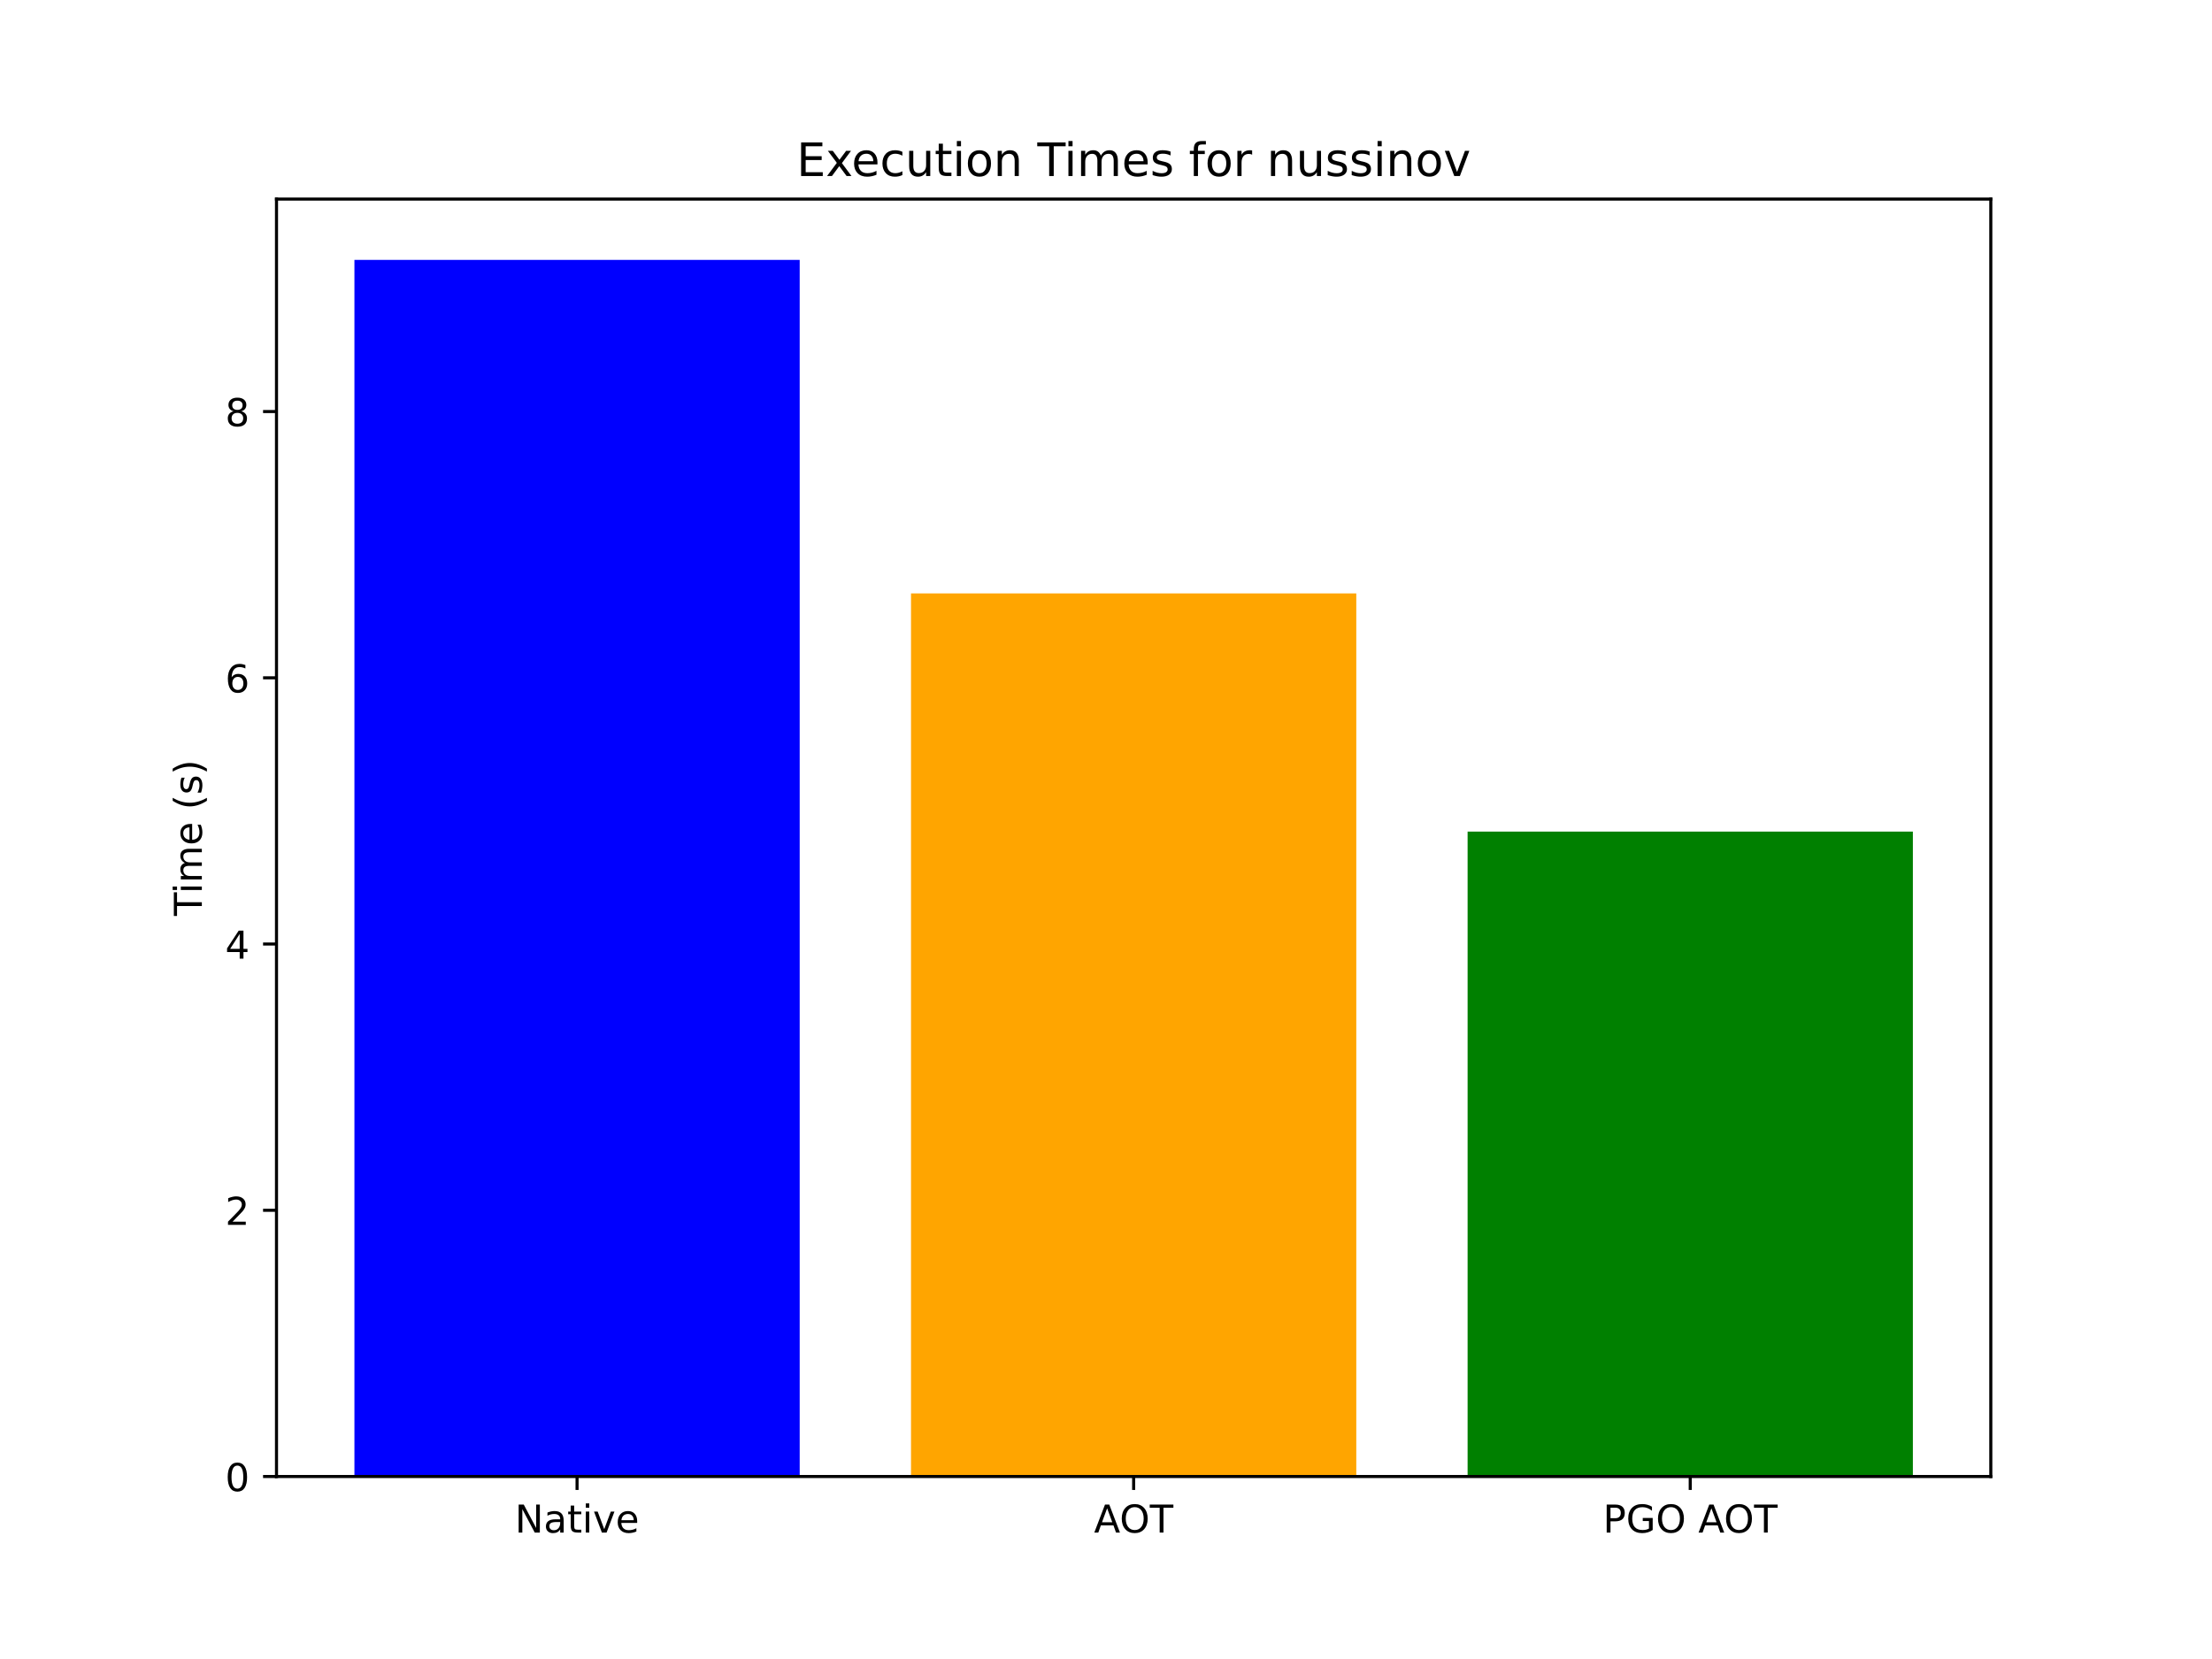
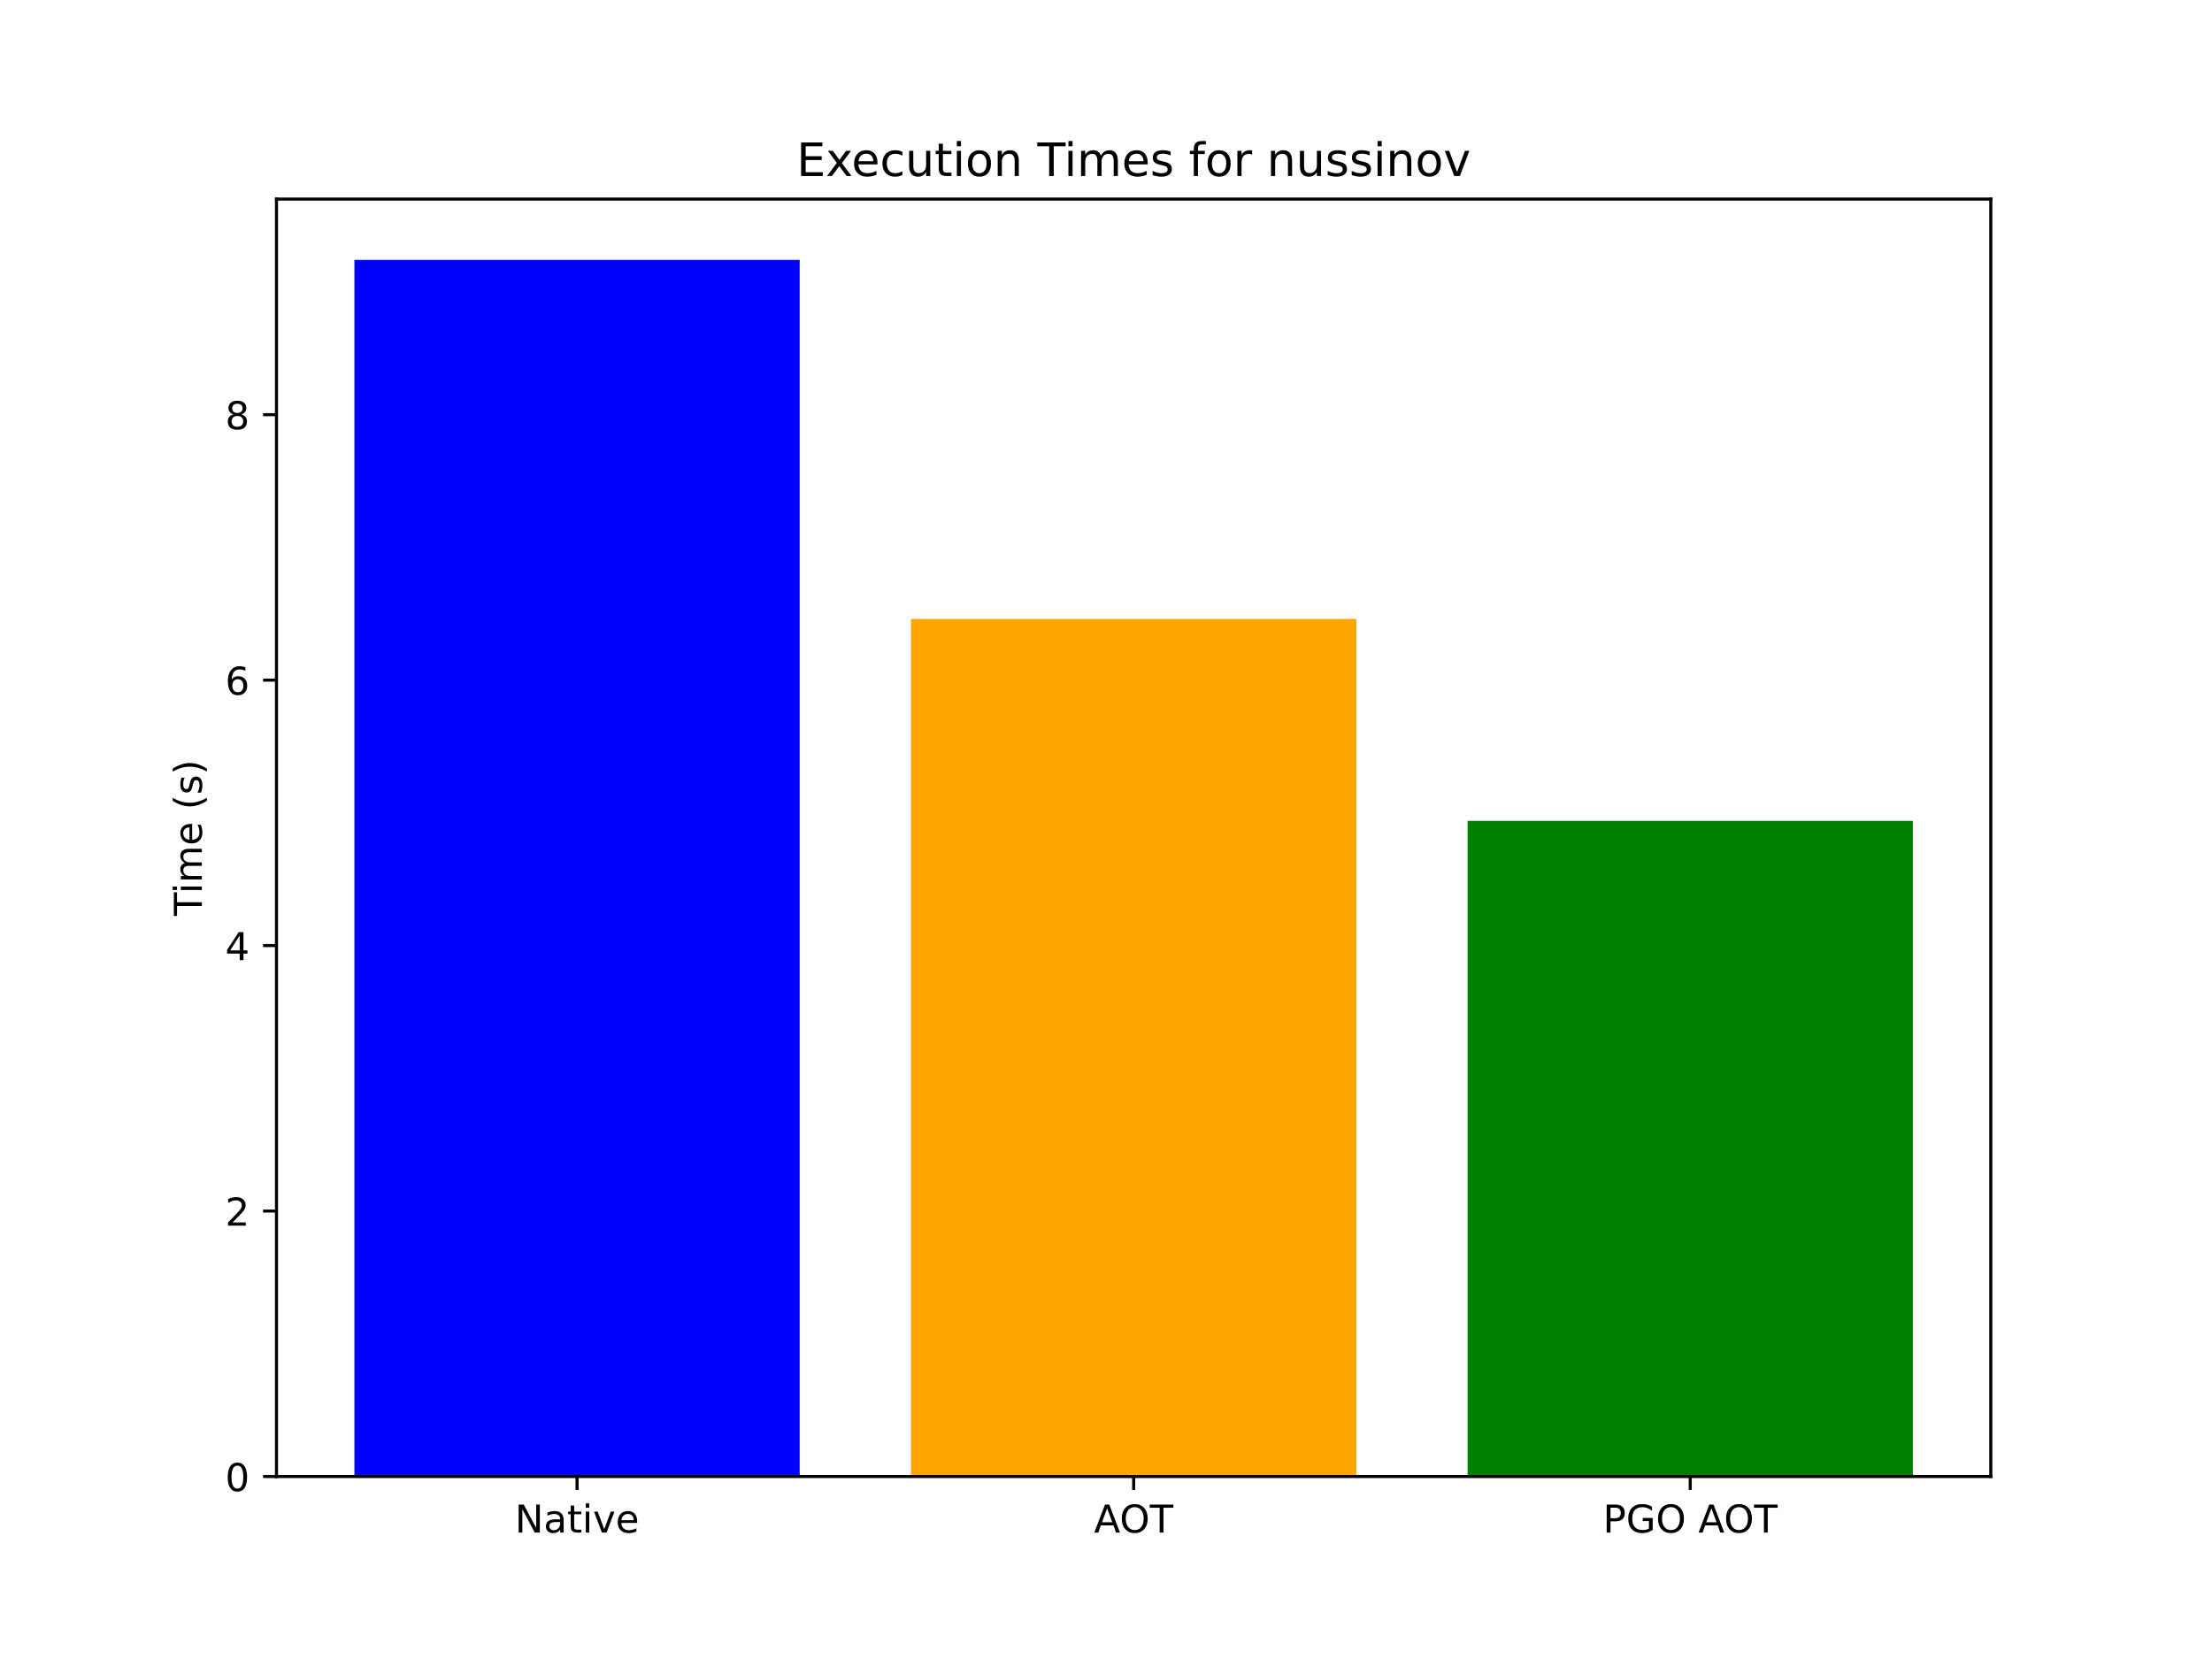
<svg xmlns="http://www.w3.org/2000/svg" xmlns:xlink="http://www.w3.org/1999/xlink" width="576pt" height="432pt" viewBox="0 0 576 432" version="1.1">
  <defs>
    <style type="text/css">*{stroke-linejoin: round; stroke-linecap: butt}</style>
  </defs>
  <g id="figure_1">
    <g id="patch_1">
      <path d="M 0 432  L 576 432  L 576 0  L 0 0  z " style="fill: #ffffff" />
    </g>
    <g id="axes_1">
      <g id="patch_2">
        <path d="M 72 384.48  L 518.4 384.48  L 518.4 51.84  L 72 51.84  z " style="fill: #ffffff" />
      </g>
      <g id="patch_3">
-         <path d="M 92.291 384.48  L 208.239 384.48  L 208.239 67.68  L 92.291 67.68  z " clip-path="url(#p57dddcfc29)" style="fill: #0000ff" />
+         <path d="M 92.291 384.48  L 208.239 384.48  L 208.239 67.68  L 92.291 67.68  z " clip-path="url(#pe93790d722)" style="fill: #0000ff" />
      </g>
      <g id="patch_4">
-         <path d="M 237.226 384.48  L 353.174 384.48  L 353.174 154.519  L 237.226 154.519  z " clip-path="url(#p57dddcfc29)" style="fill: #ffa500" />
+         <path d="M 237.226 384.48  L 353.174 384.48  L 353.174 161.172  L 237.226 161.172  z " clip-path="url(#pe93790d722)" style="fill: #ffa500" />
      </g>
      <g id="patch_5">
-         <path d="M 382.161 384.48  L 498.109 384.48  L 498.109 216.546  L 382.161 216.546  z " clip-path="url(#p57dddcfc29)" style="fill: #008000" />
+         <path d="M 382.161 384.48  L 498.109 384.48  L 498.109 213.746  L 382.161 213.746  z " clip-path="url(#pe93790d722)" style="fill: #008000" />
      </g>
      <g id="matplotlib.axis_1">
        <g id="xtick_1">
          <g id="line2d_1">
            <defs>
-               <path id="m7000a44351" d="M 0 0  L 0 3.5  " style="stroke: #000000; stroke-width: 0.8" />
+               <path id="me7e4cfb2ff" d="M 0 0  L 0 3.5  " style="stroke: #000000; stroke-width: 0.8" />
            </defs>
            <g>
-               <use xlink:href="#m7000a44351" x="150.265" y="384.48" style="stroke: #000000; stroke-width: 0.8" />
+               <use xlink:href="#me7e4cfb2ff" x="150.265" y="384.48" style="stroke: #000000; stroke-width: 0.8" />
            </g>
          </g>
          <g id="text_1">
            <g transform="translate(134.0751 399.0784) scale(0.1 -0.1)">
              <defs>
                <path id="DejaVuSans-4e" d="M 628 4666  L 1478 4666  L 3547 763  L 3547 4666  L 4159 4666  L 4159 0  L 3309 0  L 1241 3903  L 1241 0  L 628 0  L 628 4666  z " transform="scale(0.015625)" />
                <path id="DejaVuSans-61" d="M 2194 1759  Q 1497 1759 1228 1600  Q 959 1441 959 1056  Q 959 750 1161 570  Q 1363 391 1709 391  Q 2188 391 2477 730  Q 2766 1069 2766 1631  L 2766 1759  L 2194 1759  z M 3341 1997  L 3341 0  L 2766 0  L 2766 531  Q 2569 213 2275 61  Q 1981 -91 1556 -91  Q 1019 -91 701 211  Q 384 513 384 1019  Q 384 1609 779 1909  Q 1175 2209 1959 2209  L 2766 2209  L 2766 2266  Q 2766 2663 2505 2880  Q 2244 3097 1772 3097  Q 1472 3097 1187 3025  Q 903 2953 641 2809  L 641 3341  Q 956 3463 1253 3523  Q 1550 3584 1831 3584  Q 2591 3584 2966 3190  Q 3341 2797 3341 1997  z " transform="scale(0.015625)" />
                <path id="DejaVuSans-74" d="M 1172 4494  L 1172 3500  L 2356 3500  L 2356 3053  L 1172 3053  L 1172 1153  Q 1172 725 1289 603  Q 1406 481 1766 481  L 2356 481  L 2356 0  L 1766 0  Q 1100 0 847 248  Q 594 497 594 1153  L 594 3053  L 172 3053  L 172 3500  L 594 3500  L 594 4494  L 1172 4494  z " transform="scale(0.015625)" />
                <path id="DejaVuSans-69" d="M 603 3500  L 1178 3500  L 1178 0  L 603 0  L 603 3500  z M 603 4863  L 1178 4863  L 1178 4134  L 603 4134  L 603 4863  z " transform="scale(0.015625)" />
                <path id="DejaVuSans-76" d="M 191 3500  L 800 3500  L 1894 563  L 2988 3500  L 3597 3500  L 2284 0  L 1503 0  L 191 3500  z " transform="scale(0.015625)" />
                <path id="DejaVuSans-65" d="M 3597 1894  L 3597 1613  L 953 1613  Q 991 1019 1311 708  Q 1631 397 2203 397  Q 2534 397 2845 478  Q 3156 559 3463 722  L 3463 178  Q 3153 47 2828 -22  Q 2503 -91 2169 -91  Q 1331 -91 842 396  Q 353 884 353 1716  Q 353 2575 817 3079  Q 1281 3584 2069 3584  Q 2775 3584 3186 3129  Q 3597 2675 3597 1894  z M 3022 2063  Q 3016 2534 2758 2815  Q 2500 3097 2075 3097  Q 1594 3097 1305 2825  Q 1016 2553 972 2059  L 3022 2063  z " transform="scale(0.015625)" />
              </defs>
              <use xlink:href="#DejaVuSans-4e" />
              <use xlink:href="#DejaVuSans-61" transform="translate(74.80469 0)" />
              <use xlink:href="#DejaVuSans-74" transform="translate(136.084 0)" />
              <use xlink:href="#DejaVuSans-69" transform="translate(175.293 0)" />
              <use xlink:href="#DejaVuSans-76" transform="translate(203.0762 0)" />
              <use xlink:href="#DejaVuSans-65" transform="translate(262.2559 0)" />
            </g>
          </g>
        </g>
        <g id="xtick_2">
          <g id="line2d_2">
            <g>
-               <use xlink:href="#m7000a44351" x="295.2" y="384.48" style="stroke: #000000; stroke-width: 0.8" />
+               <use xlink:href="#me7e4cfb2ff" x="295.2" y="384.48" style="stroke: #000000; stroke-width: 0.8" />
            </g>
          </g>
          <g id="text_2">
            <g transform="translate(284.8773 399.0784) scale(0.1 -0.1)">
              <defs>
                <path id="DejaVuSans-41" d="M 2188 4044  L 1331 1722  L 3047 1722  L 2188 4044  z M 1831 4666  L 2547 4666  L 4325 0  L 3669 0  L 3244 1197  L 1141 1197  L 716 0  L 50 0  L 1831 4666  z " transform="scale(0.015625)" />
                <path id="DejaVuSans-4f" d="M 2522 4238  Q 1834 4238 1429 3725  Q 1025 3213 1025 2328  Q 1025 1447 1429 934  Q 1834 422 2522 422  Q 3209 422 3611 934  Q 4013 1447 4013 2328  Q 4013 3213 3611 3725  Q 3209 4238 2522 4238  z M 2522 4750  Q 3503 4750 4090 4092  Q 4678 3434 4678 2328  Q 4678 1225 4090 567  Q 3503 -91 2522 -91  Q 1538 -91 948 565  Q 359 1222 359 2328  Q 359 3434 948 4092  Q 1538 4750 2522 4750  z " transform="scale(0.015625)" />
                <path id="DejaVuSans-54" d="M -19 4666  L 3928 4666  L 3928 4134  L 2272 4134  L 2272 0  L 1638 0  L 1638 4134  L -19 4134  L -19 4666  z " transform="scale(0.015625)" />
              </defs>
              <use xlink:href="#DejaVuSans-41" />
              <use xlink:href="#DejaVuSans-4f" transform="translate(66.6582 0)" />
              <use xlink:href="#DejaVuSans-54" transform="translate(145.3691 0)" />
            </g>
          </g>
        </g>
        <g id="xtick_3">
          <g id="line2d_3">
            <g>
-               <use xlink:href="#m7000a44351" x="440.135" y="384.48" style="stroke: #000000; stroke-width: 0.8" />
+               <use xlink:href="#me7e4cfb2ff" x="440.135" y="384.48" style="stroke: #000000; stroke-width: 0.8" />
            </g>
          </g>
          <g id="text_3">
            <g transform="translate(417.3983 399.0784) scale(0.1 -0.1)">
              <defs>
                <path id="DejaVuSans-50" d="M 1259 4147  L 1259 2394  L 2053 2394  Q 2494 2394 2734 2622  Q 2975 2850 2975 3272  Q 2975 3691 2734 3919  Q 2494 4147 2053 4147  L 1259 4147  z M 628 4666  L 2053 4666  Q 2838 4666 3239 4311  Q 3641 3956 3641 3272  Q 3641 2581 3239 2228  Q 2838 1875 2053 1875  L 1259 1875  L 1259 0  L 628 0  L 628 4666  z " transform="scale(0.015625)" />
                <path id="DejaVuSans-47" d="M 3809 666  L 3809 1919  L 2778 1919  L 2778 2438  L 4434 2438  L 4434 434  Q 4069 175 3628 42  Q 3188 -91 2688 -91  Q 1594 -91 976 548  Q 359 1188 359 2328  Q 359 3472 976 4111  Q 1594 4750 2688 4750  Q 3144 4750 3555 4637  Q 3966 4525 4313 4306  L 4313 3634  Q 3963 3931 3569 4081  Q 3175 4231 2741 4231  Q 1884 4231 1454 3753  Q 1025 3275 1025 2328  Q 1025 1384 1454 906  Q 1884 428 2741 428  Q 3075 428 3337 486  Q 3600 544 3809 666  z " transform="scale(0.015625)" />
                <path id="DejaVuSans-20" transform="scale(0.015625)" />
              </defs>
              <use xlink:href="#DejaVuSans-50" />
              <use xlink:href="#DejaVuSans-47" transform="translate(60.30273 0)" />
              <use xlink:href="#DejaVuSans-4f" transform="translate(137.793 0)" />
              <use xlink:href="#DejaVuSans-20" transform="translate(216.5039 0)" />
              <use xlink:href="#DejaVuSans-41" transform="translate(248.291 0)" />
              <use xlink:href="#DejaVuSans-4f" transform="translate(314.9492 0)" />
              <use xlink:href="#DejaVuSans-54" transform="translate(393.6602 0)" />
            </g>
          </g>
        </g>
      </g>
      <g id="matplotlib.axis_2">
        <g id="ytick_1">
          <g id="line2d_4">
            <defs>
-               <path id="m291c078d80" d="M 0 0  L -3.5 0  " style="stroke: #000000; stroke-width: 0.8" />
+               <path id="m51e31b644d" d="M 0 0  L -3.5 0  " style="stroke: #000000; stroke-width: 0.8" />
            </defs>
            <g>
-               <use xlink:href="#m291c078d80" x="72" y="384.48" style="stroke: #000000; stroke-width: 0.8" />
+               <use xlink:href="#m51e31b644d" x="72" y="384.48" style="stroke: #000000; stroke-width: 0.8" />
            </g>
          </g>
          <g id="text_4">
            <g transform="translate(58.6375 388.2792) scale(0.1 -0.1)">
              <defs>
                <path id="DejaVuSans-30" d="M 2034 4250  Q 1547 4250 1301 3770  Q 1056 3291 1056 2328  Q 1056 1369 1301 889  Q 1547 409 2034 409  Q 2525 409 2770 889  Q 3016 1369 3016 2328  Q 3016 3291 2770 3770  Q 2525 4250 2034 4250  z M 2034 4750  Q 2819 4750 3233 4129  Q 3647 3509 3647 2328  Q 3647 1150 3233 529  Q 2819 -91 2034 -91  Q 1250 -91 836 529  Q 422 1150 422 2328  Q 422 3509 836 4129  Q 1250 4750 2034 4750  z " transform="scale(0.015625)" />
              </defs>
              <use xlink:href="#DejaVuSans-30" />
            </g>
          </g>
        </g>
        <g id="ytick_2">
          <g id="line2d_5">
            <g>
-               <use xlink:href="#m291c078d80" x="72" y="315.153" style="stroke: #000000; stroke-width: 0.8" />
+               <use xlink:href="#m51e31b644d" x="72" y="315.353" style="stroke: #000000; stroke-width: 0.8" />
            </g>
          </g>
          <g id="text_5">
-             <g transform="translate(58.6375 318.9522) scale(0.1 -0.1)">
+             <g transform="translate(58.6375 319.1527) scale(0.1 -0.1)">
              <defs>
                <path id="DejaVuSans-32" d="M 1228 531  L 3431 531  L 3431 0  L 469 0  L 469 531  Q 828 903 1448 1529  Q 2069 2156 2228 2338  Q 2531 2678 2651 2914  Q 2772 3150 2772 3378  Q 2772 3750 2511 3984  Q 2250 4219 1831 4219  Q 1534 4219 1204 4116  Q 875 4013 500 3803  L 500 4441  Q 881 4594 1212 4672  Q 1544 4750 1819 4750  Q 2544 4750 2975 4387  Q 3406 4025 3406 3419  Q 3406 3131 3298 2873  Q 3191 2616 2906 2266  Q 2828 2175 2409 1742  Q 1991 1309 1228 531  z " transform="scale(0.015625)" />
              </defs>
              <use xlink:href="#DejaVuSans-32" />
            </g>
          </g>
        </g>
        <g id="ytick_3">
          <g id="line2d_6">
            <g>
-               <use xlink:href="#m291c078d80" x="72" y="245.826" style="stroke: #000000; stroke-width: 0.8" />
+               <use xlink:href="#m51e31b644d" x="72" y="246.227" style="stroke: #000000; stroke-width: 0.8" />
            </g>
          </g>
          <g id="text_6">
-             <g transform="translate(58.6375 249.6251) scale(0.1 -0.1)">
+             <g transform="translate(58.6375 250.0262) scale(0.1 -0.1)">
              <defs>
                <path id="DejaVuSans-34" d="M 2419 4116  L 825 1625  L 2419 1625  L 2419 4116  z M 2253 4666  L 3047 4666  L 3047 1625  L 3713 1625  L 3713 1100  L 3047 1100  L 3047 0  L 2419 0  L 2419 1100  L 313 1100  L 313 1709  L 2253 4666  z " transform="scale(0.015625)" />
              </defs>
              <use xlink:href="#DejaVuSans-34" />
            </g>
          </g>
        </g>
        <g id="ytick_4">
          <g id="line2d_7">
            <g>
-               <use xlink:href="#m291c078d80" x="72" y="176.499" style="stroke: #000000; stroke-width: 0.8" />
+               <use xlink:href="#m51e31b644d" x="72" y="177.1" style="stroke: #000000; stroke-width: 0.8" />
            </g>
          </g>
          <g id="text_7">
-             <g transform="translate(58.6375 180.298) scale(0.1 -0.1)">
+             <g transform="translate(58.6375 180.8997) scale(0.1 -0.1)">
              <defs>
                <path id="DejaVuSans-36" d="M 2113 2584  Q 1688 2584 1439 2293  Q 1191 2003 1191 1497  Q 1191 994 1439 701  Q 1688 409 2113 409  Q 2538 409 2786 701  Q 3034 994 3034 1497  Q 3034 2003 2786 2293  Q 2538 2584 2113 2584  z M 3366 4563  L 3366 3988  Q 3128 4100 2886 4159  Q 2644 4219 2406 4219  Q 1781 4219 1451 3797  Q 1122 3375 1075 2522  Q 1259 2794 1537 2939  Q 1816 3084 2150 3084  Q 2853 3084 3261 2657  Q 3669 2231 3669 1497  Q 3669 778 3244 343  Q 2819 -91 2113 -91  Q 1303 -91 875 529  Q 447 1150 447 2328  Q 447 3434 972 4092  Q 1497 4750 2381 4750  Q 2619 4750 2861 4703  Q 3103 4656 3366 4563  z " transform="scale(0.015625)" />
              </defs>
              <use xlink:href="#DejaVuSans-36" />
            </g>
          </g>
        </g>
        <g id="ytick_5">
          <g id="line2d_8">
            <g>
-               <use xlink:href="#m291c078d80" x="72" y="107.172" style="stroke: #000000; stroke-width: 0.8" />
+               <use xlink:href="#m51e31b644d" x="72" y="107.974" style="stroke: #000000; stroke-width: 0.8" />
            </g>
          </g>
          <g id="text_8">
-             <g transform="translate(58.6375 110.971) scale(0.1 -0.1)">
+             <g transform="translate(58.6375 111.7732) scale(0.1 -0.1)">
              <defs>
                <path id="DejaVuSans-38" d="M 2034 2216  Q 1584 2216 1326 1975  Q 1069 1734 1069 1313  Q 1069 891 1326 650  Q 1584 409 2034 409  Q 2484 409 2743 651  Q 3003 894 3003 1313  Q 3003 1734 2745 1975  Q 2488 2216 2034 2216  z M 1403 2484  Q 997 2584 770 2862  Q 544 3141 544 3541  Q 544 4100 942 4425  Q 1341 4750 2034 4750  Q 2731 4750 3128 4425  Q 3525 4100 3525 3541  Q 3525 3141 3298 2862  Q 3072 2584 2669 2484  Q 3125 2378 3379 2068  Q 3634 1759 3634 1313  Q 3634 634 3220 271  Q 2806 -91 2034 -91  Q 1263 -91 848 271  Q 434 634 434 1313  Q 434 1759 690 2068  Q 947 2378 1403 2484  z M 1172 3481  Q 1172 3119 1398 2916  Q 1625 2713 2034 2713  Q 2441 2713 2670 2916  Q 2900 3119 2900 3481  Q 2900 3844 2670 4047  Q 2441 4250 2034 4250  Q 1625 4250 1398 4047  Q 1172 3844 1172 3481  z " transform="scale(0.015625)" />
              </defs>
              <use xlink:href="#DejaVuSans-38" />
            </g>
          </g>
        </g>
        <g id="text_9">
          <g transform="translate(52.55781 238.4889) rotate(-90) scale(0.1 -0.1)">
            <defs>
              <path id="DejaVuSans-6d" d="M 3328 2828  Q 3544 3216 3844 3400  Q 4144 3584 4550 3584  Q 5097 3584 5394 3201  Q 5691 2819 5691 2113  L 5691 0  L 5113 0  L 5113 2094  Q 5113 2597 4934 2840  Q 4756 3084 4391 3084  Q 3944 3084 3684 2787  Q 3425 2491 3425 1978  L 3425 0  L 2847 0  L 2847 2094  Q 2847 2600 2669 2842  Q 2491 3084 2119 3084  Q 1678 3084 1418 2786  Q 1159 2488 1159 1978  L 1159 0  L 581 0  L 581 3500  L 1159 3500  L 1159 2956  Q 1356 3278 1631 3431  Q 1906 3584 2284 3584  Q 2666 3584 2933 3390  Q 3200 3197 3328 2828  z " transform="scale(0.015625)" />
              <path id="DejaVuSans-28" d="M 1984 4856  Q 1566 4138 1362 3434  Q 1159 2731 1159 2009  Q 1159 1288 1364 580  Q 1569 -128 1984 -844  L 1484 -844  Q 1016 -109 783 600  Q 550 1309 550 2009  Q 550 2706 781 3412  Q 1013 4119 1484 4856  L 1984 4856  z " transform="scale(0.015625)" />
              <path id="DejaVuSans-73" d="M 2834 3397  L 2834 2853  Q 2591 2978 2328 3040  Q 2066 3103 1784 3103  Q 1356 3103 1142 2972  Q 928 2841 928 2578  Q 928 2378 1081 2264  Q 1234 2150 1697 2047  L 1894 2003  Q 2506 1872 2764 1633  Q 3022 1394 3022 966  Q 3022 478 2636 193  Q 2250 -91 1575 -91  Q 1294 -91 989 -36  Q 684 19 347 128  L 347 722  Q 666 556 975 473  Q 1284 391 1588 391  Q 1994 391 2212 530  Q 2431 669 2431 922  Q 2431 1156 2273 1281  Q 2116 1406 1581 1522  L 1381 1569  Q 847 1681 609 1914  Q 372 2147 372 2553  Q 372 3047 722 3315  Q 1072 3584 1716 3584  Q 2034 3584 2315 3537  Q 2597 3491 2834 3397  z " transform="scale(0.015625)" />
              <path id="DejaVuSans-29" d="M 513 4856  L 1013 4856  Q 1481 4119 1714 3412  Q 1947 2706 1947 2009  Q 1947 1309 1714 600  Q 1481 -109 1013 -844  L 513 -844  Q 928 -128 1133 580  Q 1338 1288 1338 2009  Q 1338 2731 1133 3434  Q 928 4138 513 4856  z " transform="scale(0.015625)" />
            </defs>
            <use xlink:href="#DejaVuSans-54" />
            <use xlink:href="#DejaVuSans-69" transform="translate(57.95898 0)" />
            <use xlink:href="#DejaVuSans-6d" transform="translate(85.74219 0)" />
            <use xlink:href="#DejaVuSans-65" transform="translate(183.1543 0)" />
            <use xlink:href="#DejaVuSans-20" transform="translate(244.6777 0)" />
            <use xlink:href="#DejaVuSans-28" transform="translate(276.4648 0)" />
            <use xlink:href="#DejaVuSans-73" transform="translate(315.4785 0)" />
            <use xlink:href="#DejaVuSans-29" transform="translate(367.5781 0)" />
          </g>
        </g>
      </g>
      <g id="patch_6">
        <path d="M 72 384.48  L 72 51.84  " style="fill: none; stroke: #000000; stroke-width: 0.8; stroke-linejoin: miter; stroke-linecap: square" />
      </g>
      <g id="patch_7">
        <path d="M 518.4 384.48  L 518.4 51.84  " style="fill: none; stroke: #000000; stroke-width: 0.8; stroke-linejoin: miter; stroke-linecap: square" />
      </g>
      <g id="patch_8">
        <path d="M 72 384.48  L 518.4 384.48  " style="fill: none; stroke: #000000; stroke-width: 0.8; stroke-linejoin: miter; stroke-linecap: square" />
      </g>
      <g id="patch_9">
        <path d="M 72 51.84  L 518.4 51.84  " style="fill: none; stroke: #000000; stroke-width: 0.8; stroke-linejoin: miter; stroke-linecap: square" />
      </g>
      <g id="text_10">
        <g transform="translate(207.4341 45.84) scale(0.12 -0.12)">
          <defs>
            <path id="DejaVuSans-45" d="M 628 4666  L 3578 4666  L 3578 4134  L 1259 4134  L 1259 2753  L 3481 2753  L 3481 2222  L 1259 2222  L 1259 531  L 3634 531  L 3634 0  L 628 0  L 628 4666  z " transform="scale(0.015625)" />
            <path id="DejaVuSans-78" d="M 3513 3500  L 2247 1797  L 3578 0  L 2900 0  L 1881 1375  L 863 0  L 184 0  L 1544 1831  L 300 3500  L 978 3500  L 1906 2253  L 2834 3500  L 3513 3500  z " transform="scale(0.015625)" />
            <path id="DejaVuSans-63" d="M 3122 3366  L 3122 2828  Q 2878 2963 2633 3030  Q 2388 3097 2138 3097  Q 1578 3097 1268 2742  Q 959 2388 959 1747  Q 959 1106 1268 751  Q 1578 397 2138 397  Q 2388 397 2633 464  Q 2878 531 3122 666  L 3122 134  Q 2881 22 2623 -34  Q 2366 -91 2075 -91  Q 1284 -91 818 406  Q 353 903 353 1747  Q 353 2603 823 3093  Q 1294 3584 2113 3584  Q 2378 3584 2631 3529  Q 2884 3475 3122 3366  z " transform="scale(0.015625)" />
            <path id="DejaVuSans-75" d="M 544 1381  L 544 3500  L 1119 3500  L 1119 1403  Q 1119 906 1312 657  Q 1506 409 1894 409  Q 2359 409 2629 706  Q 2900 1003 2900 1516  L 2900 3500  L 3475 3500  L 3475 0  L 2900 0  L 2900 538  Q 2691 219 2414 64  Q 2138 -91 1772 -91  Q 1169 -91 856 284  Q 544 659 544 1381  z M 1991 3584  L 1991 3584  z " transform="scale(0.015625)" />
            <path id="DejaVuSans-6f" d="M 1959 3097  Q 1497 3097 1228 2736  Q 959 2375 959 1747  Q 959 1119 1226 758  Q 1494 397 1959 397  Q 2419 397 2687 759  Q 2956 1122 2956 1747  Q 2956 2369 2687 2733  Q 2419 3097 1959 3097  z M 1959 3584  Q 2709 3584 3137 3096  Q 3566 2609 3566 1747  Q 3566 888 3137 398  Q 2709 -91 1959 -91  Q 1206 -91 779 398  Q 353 888 353 1747  Q 353 2609 779 3096  Q 1206 3584 1959 3584  z " transform="scale(0.015625)" />
            <path id="DejaVuSans-6e" d="M 3513 2113  L 3513 0  L 2938 0  L 2938 2094  Q 2938 2591 2744 2837  Q 2550 3084 2163 3084  Q 1697 3084 1428 2787  Q 1159 2491 1159 1978  L 1159 0  L 581 0  L 581 3500  L 1159 3500  L 1159 2956  Q 1366 3272 1645 3428  Q 1925 3584 2291 3584  Q 2894 3584 3203 3211  Q 3513 2838 3513 2113  z " transform="scale(0.015625)" />
            <path id="DejaVuSans-66" d="M 2375 4863  L 2375 4384  L 1825 4384  Q 1516 4384 1395 4259  Q 1275 4134 1275 3809  L 1275 3500  L 2222 3500  L 2222 3053  L 1275 3053  L 1275 0  L 697 0  L 697 3053  L 147 3053  L 147 3500  L 697 3500  L 697 3744  Q 697 4328 969 4595  Q 1241 4863 1831 4863  L 2375 4863  z " transform="scale(0.015625)" />
            <path id="DejaVuSans-72" d="M 2631 2963  Q 2534 3019 2420 3045  Q 2306 3072 2169 3072  Q 1681 3072 1420 2755  Q 1159 2438 1159 1844  L 1159 0  L 581 0  L 581 3500  L 1159 3500  L 1159 2956  Q 1341 3275 1631 3429  Q 1922 3584 2338 3584  Q 2397 3584 2469 3576  Q 2541 3569 2628 3553  L 2631 2963  z " transform="scale(0.015625)" />
          </defs>
          <use xlink:href="#DejaVuSans-45" />
          <use xlink:href="#DejaVuSans-78" transform="translate(63.18359 0)" />
          <use xlink:href="#DejaVuSans-65" transform="translate(119.2383 0)" />
          <use xlink:href="#DejaVuSans-63" transform="translate(180.7617 0)" />
          <use xlink:href="#DejaVuSans-75" transform="translate(235.7422 0)" />
          <use xlink:href="#DejaVuSans-74" transform="translate(299.1211 0)" />
          <use xlink:href="#DejaVuSans-69" transform="translate(338.3301 0)" />
          <use xlink:href="#DejaVuSans-6f" transform="translate(366.1133 0)" />
          <use xlink:href="#DejaVuSans-6e" transform="translate(427.2949 0)" />
          <use xlink:href="#DejaVuSans-20" transform="translate(490.6738 0)" />
          <use xlink:href="#DejaVuSans-54" transform="translate(522.4609 0)" />
          <use xlink:href="#DejaVuSans-69" transform="translate(580.4199 0)" />
          <use xlink:href="#DejaVuSans-6d" transform="translate(608.2031 0)" />
          <use xlink:href="#DejaVuSans-65" transform="translate(705.6152 0)" />
          <use xlink:href="#DejaVuSans-73" transform="translate(767.1387 0)" />
          <use xlink:href="#DejaVuSans-20" transform="translate(819.2383 0)" />
          <use xlink:href="#DejaVuSans-66" transform="translate(851.0254 0)" />
          <use xlink:href="#DejaVuSans-6f" transform="translate(886.2305 0)" />
          <use xlink:href="#DejaVuSans-72" transform="translate(947.4121 0)" />
          <use xlink:href="#DejaVuSans-20" transform="translate(988.5254 0)" />
          <use xlink:href="#DejaVuSans-6e" transform="translate(1020.312 0)" />
          <use xlink:href="#DejaVuSans-75" transform="translate(1083.691 0)" />
          <use xlink:href="#DejaVuSans-73" transform="translate(1147.07 0)" />
          <use xlink:href="#DejaVuSans-73" transform="translate(1199.17 0)" />
          <use xlink:href="#DejaVuSans-69" transform="translate(1251.27 0)" />
          <use xlink:href="#DejaVuSans-6e" transform="translate(1279.053 0)" />
          <use xlink:href="#DejaVuSans-6f" transform="translate(1342.432 0)" />
          <use xlink:href="#DejaVuSans-76" transform="translate(1403.613 0)" />
        </g>
      </g>
    </g>
  </g>
  <defs>
-     <clipPath id="p57dddcfc29">
+     <clipPath id="pe93790d722">
      <rect x="72" y="51.84" width="446.4" height="332.64" />
    </clipPath>
  </defs>
</svg>
